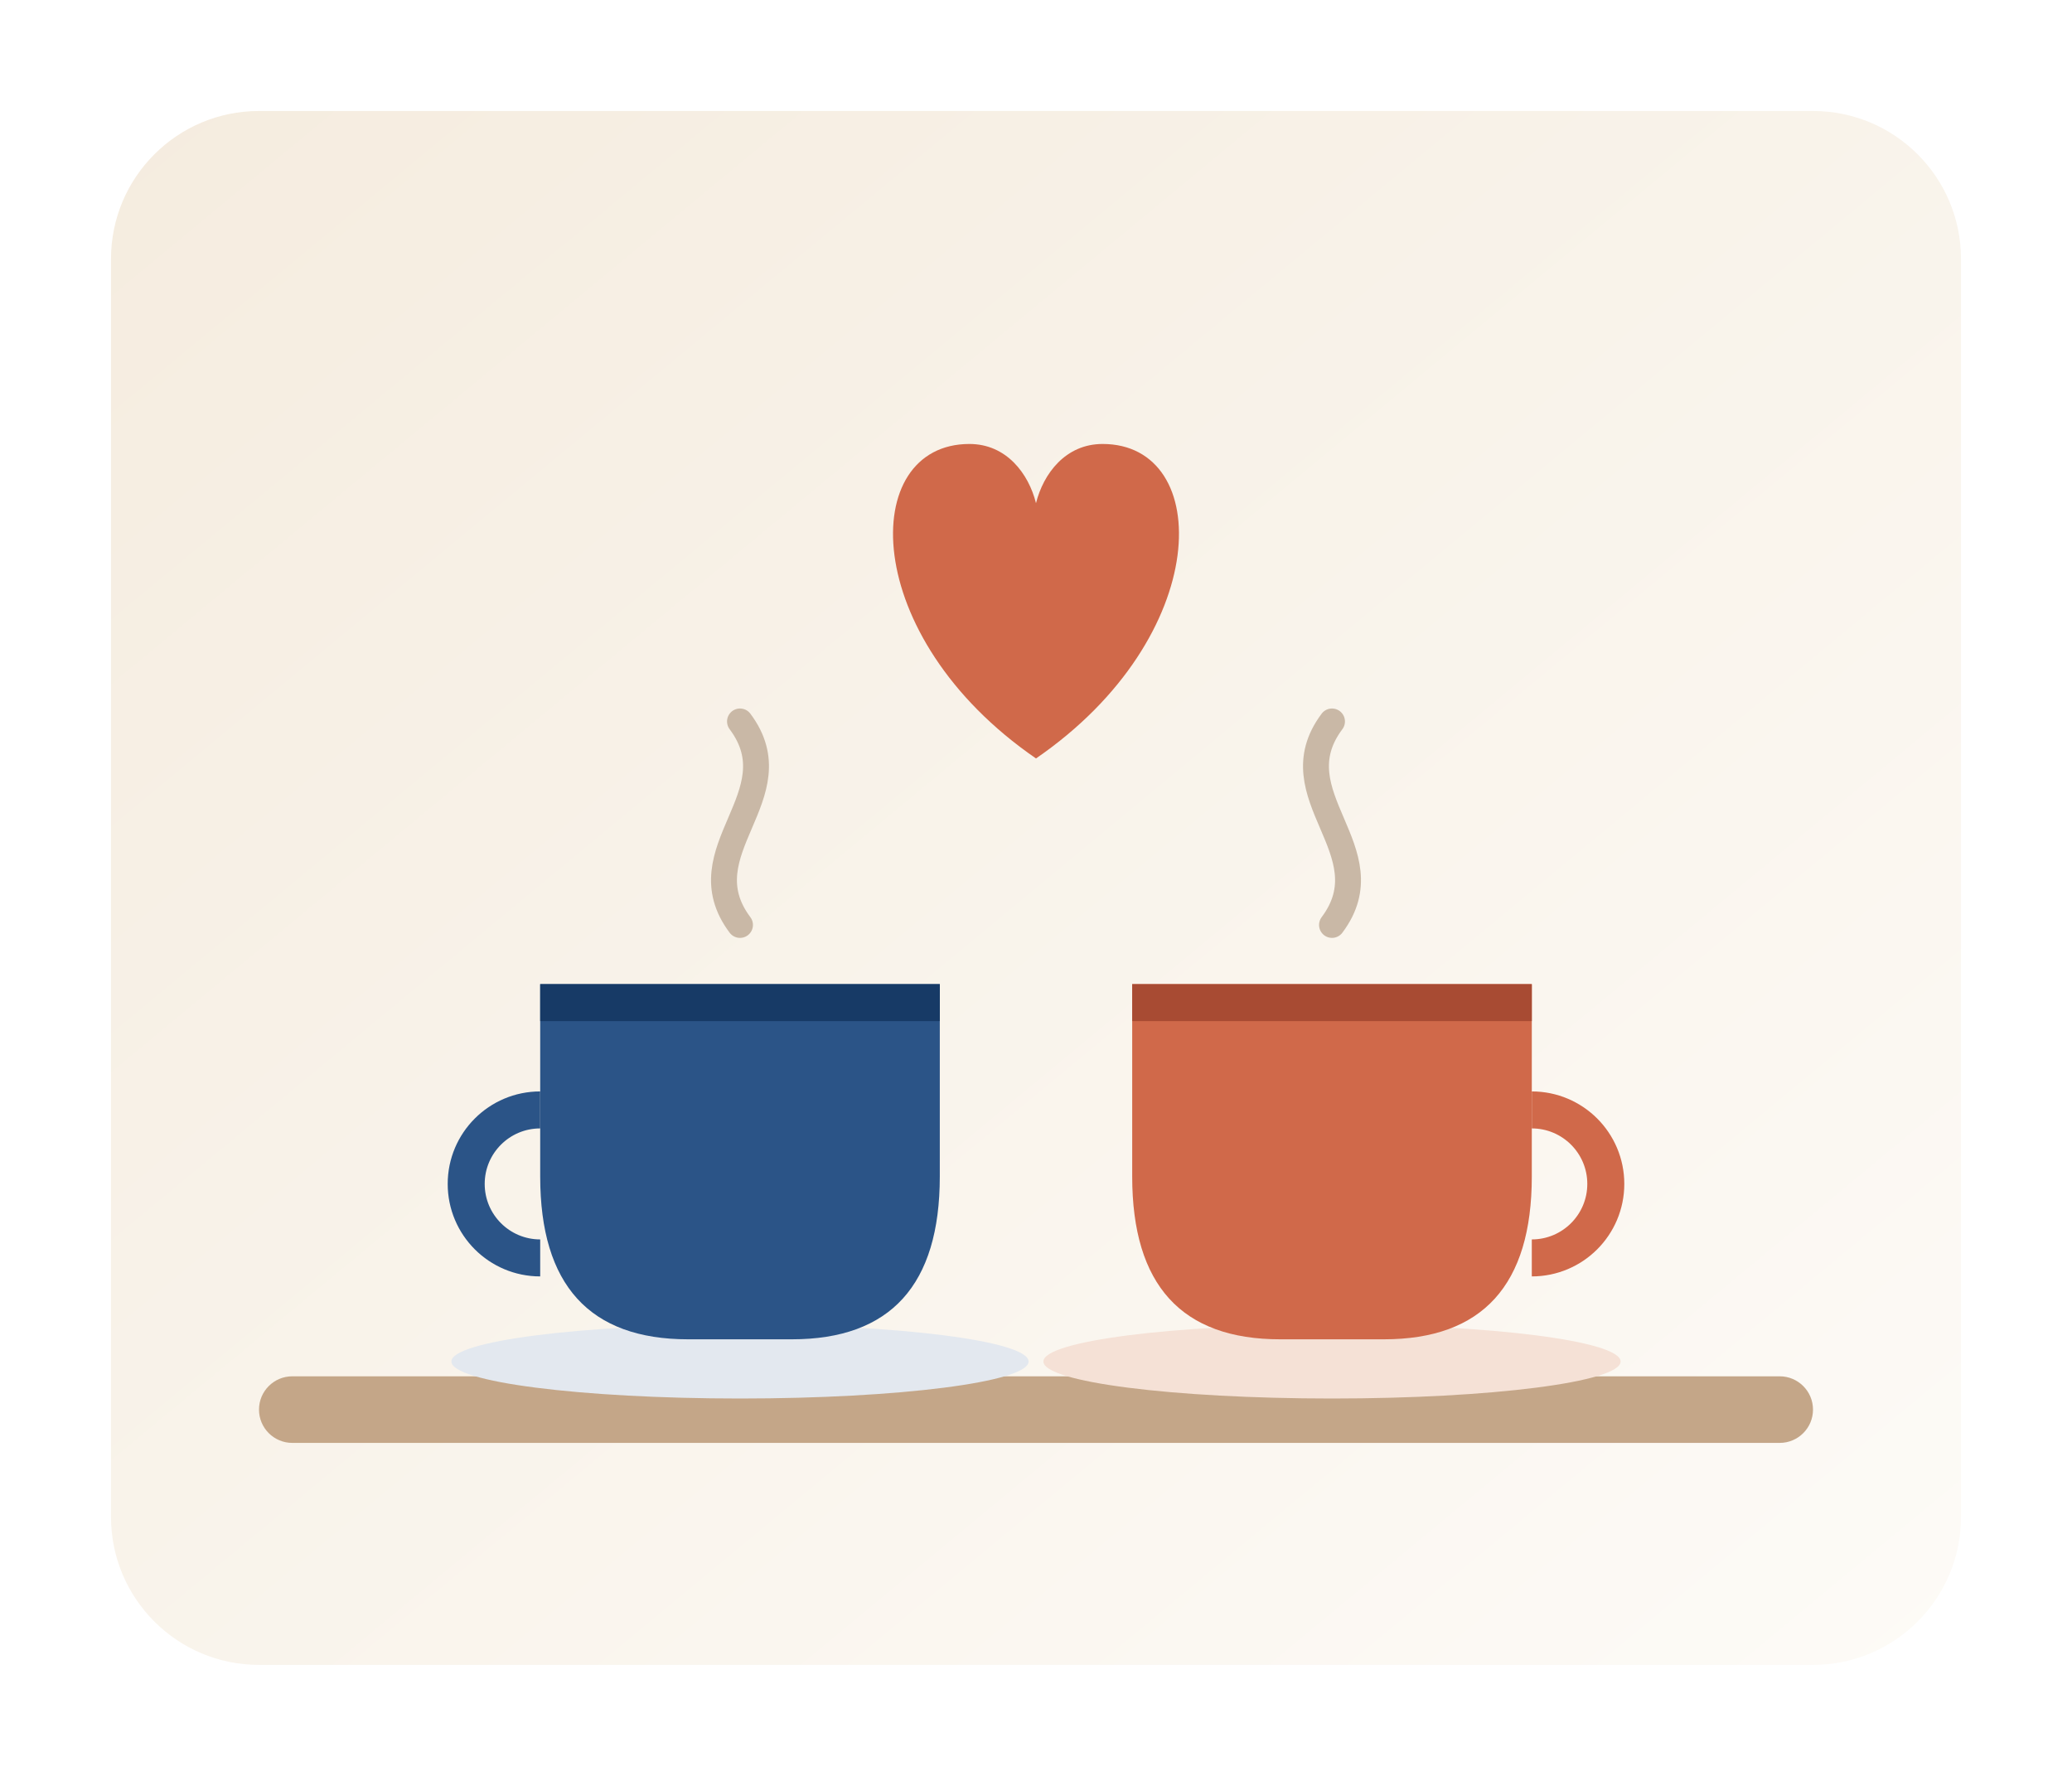
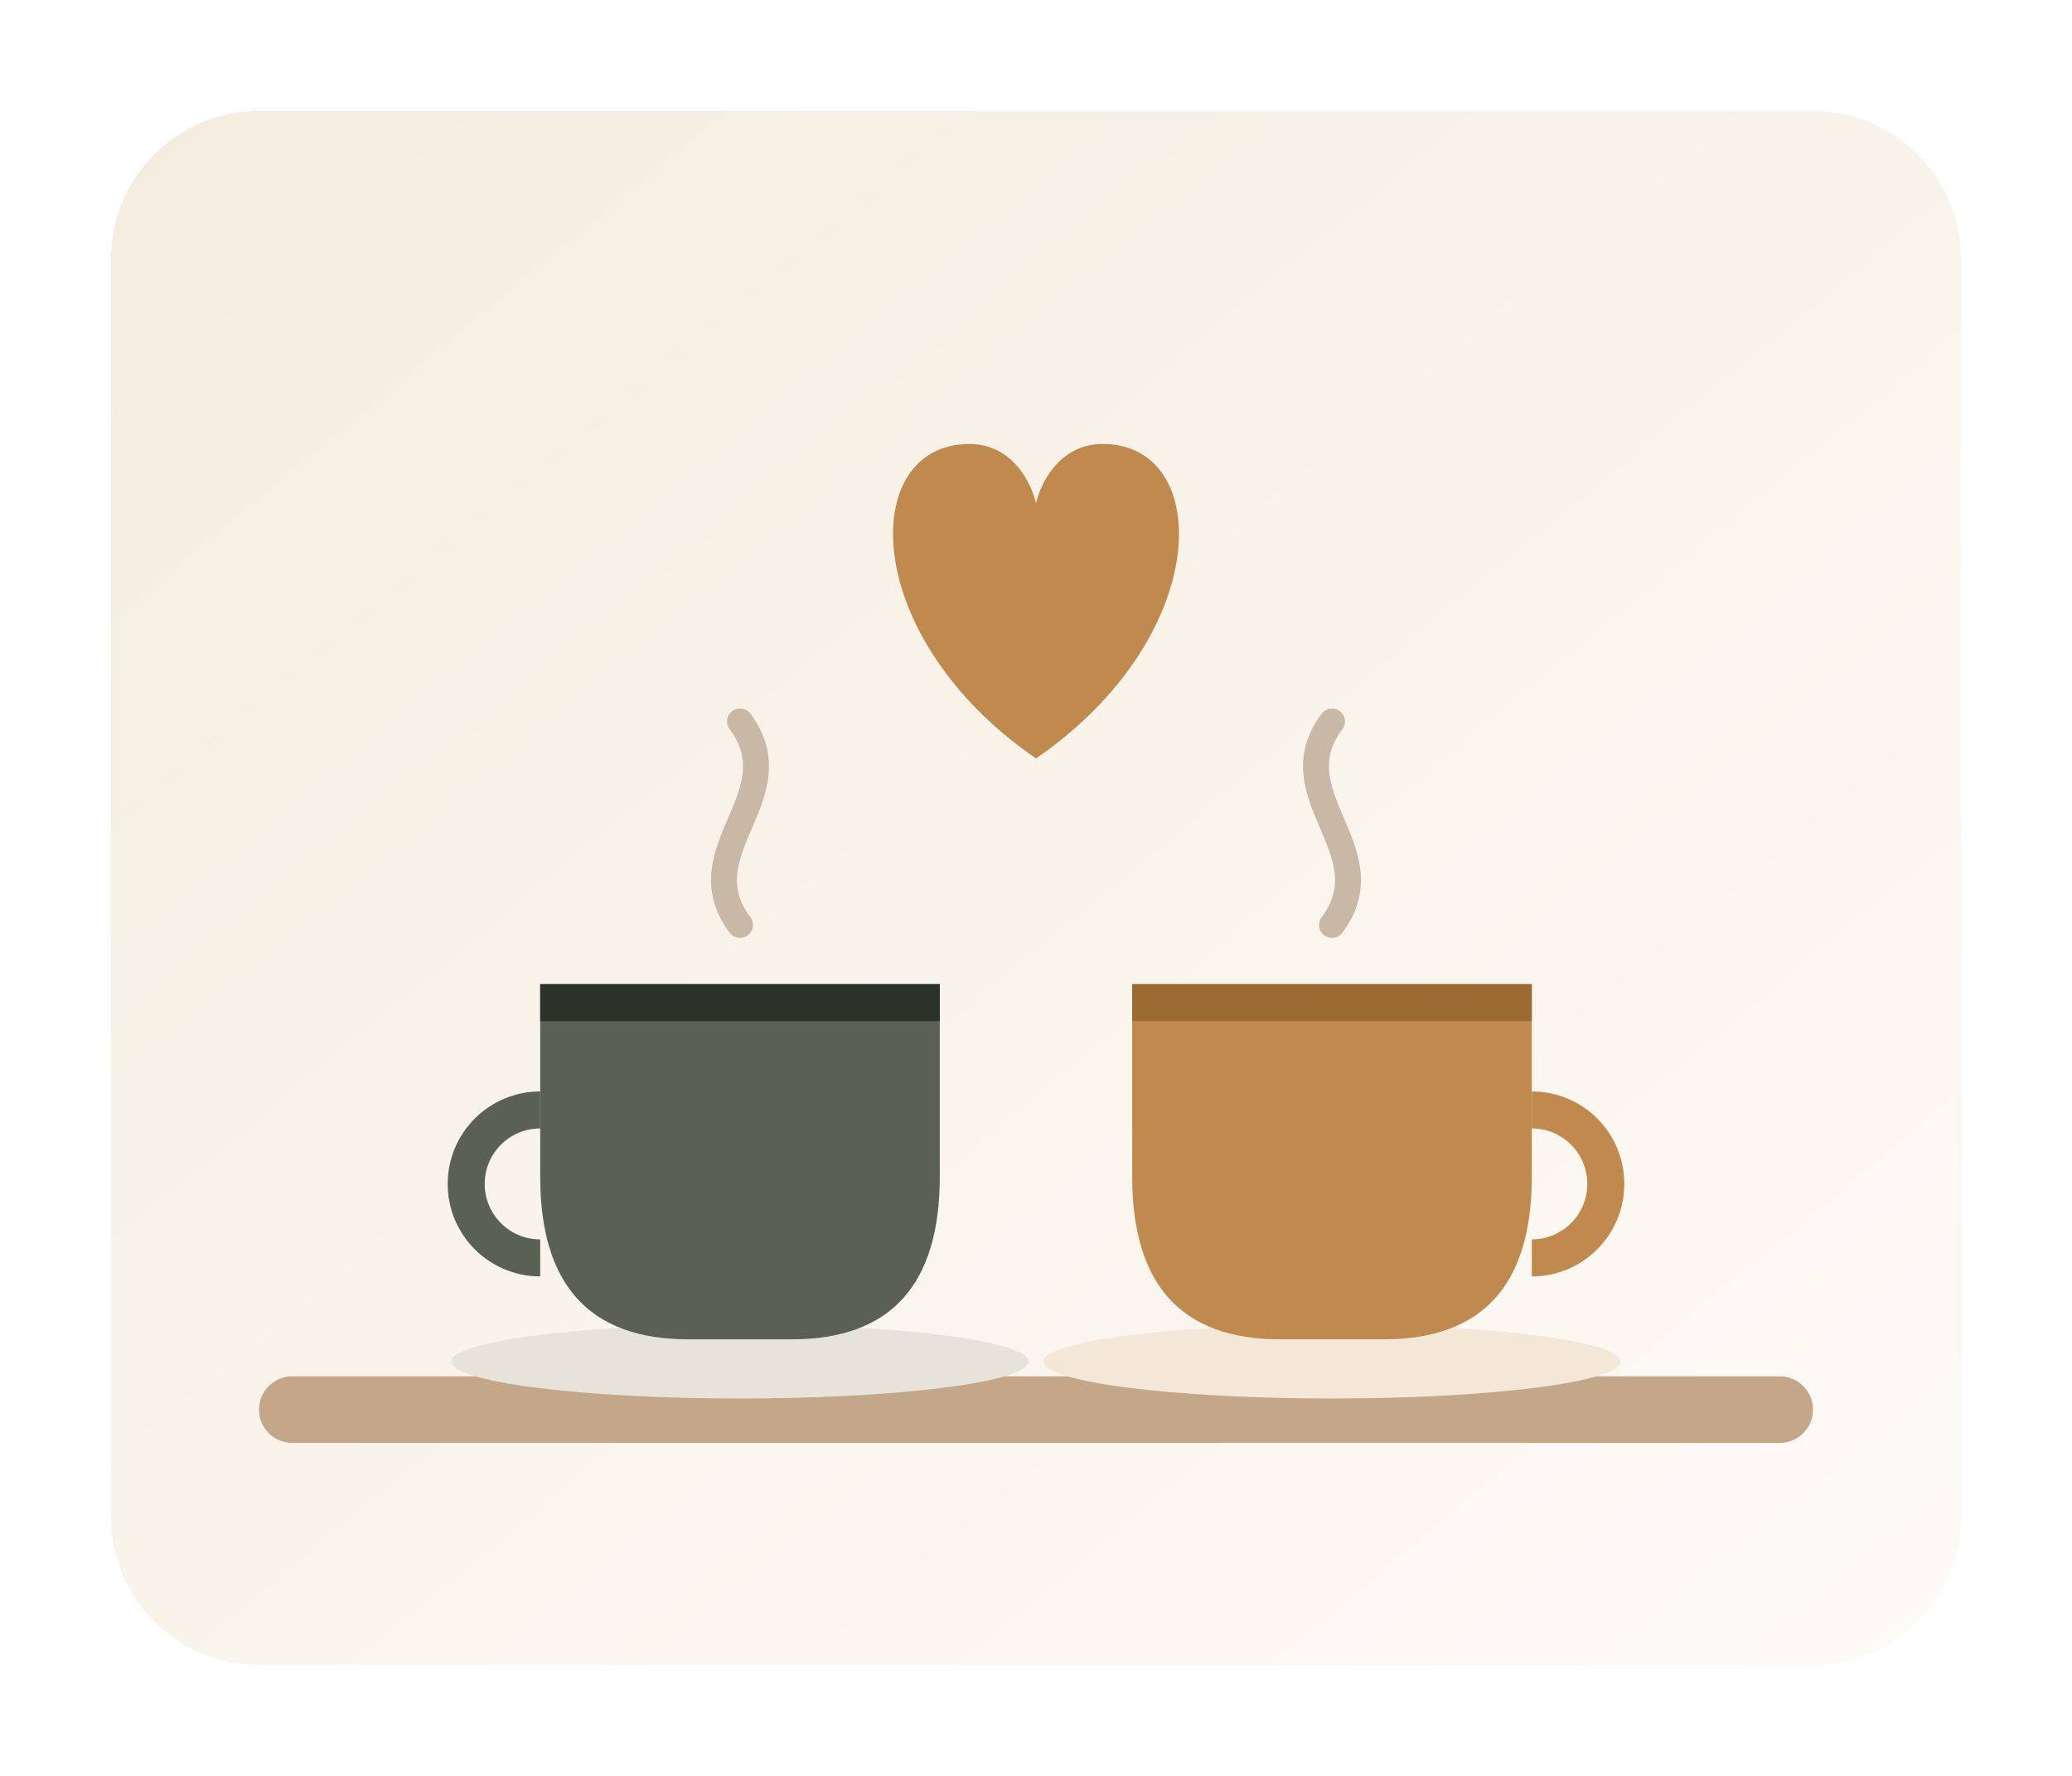
<svg xmlns="http://www.w3.org/2000/svg" viewBox="0 0 560 480" role="img" aria-label="Zwei Kaffeetassen, aus denen ein Herz aufsteigt: Zeit füreinander">
  <defs>
    <linearGradient id="bg2" x1="0" y1="0" x2="1" y2="1">
      <stop offset="0" stop-color="#f5ecdf" />
      <stop offset="1" stop-color="#fdfbf7" />
    </linearGradient>
  </defs>
  <rect x="30" y="30" width="500" height="420" rx="40" fill="url(#bg2)" />
  <path d="M200 250 C185 230 215 215 200 195 M360 250 C375 230 345 215 360 195" stroke="#c9b8a6" stroke-width="7" fill="none" stroke-linecap="round" />
-   <path d="M280 205 C232 172 232 120 262 120 C272 120 278 128 280 136 C282 128 288 120 298 120 C328 120 328 172 280 205 Z" fill="#d0694a" />
+   <path d="M280 205 C232 172 232 120 262 120 C272 120 278 128 280 136 C282 128 288 120 298 120 C328 120 328 172 280 205 Z" fill="#c08a4e" />
  <rect x="70" y="372" width="420" height="18" rx="9" fill="#c4a688" />
-   <ellipse cx="200" cy="368" rx="78" ry="10" fill="#e3e8ef" />
-   <path d="M146 300 a20 20 0 1 0 0 40" stroke="#2b5487" stroke-width="10" fill="none" />
-   <path d="M146 266 H254 V318 Q254 362 214 362 H186 Q146 362 146 318 Z" fill="#2b5487" />
-   <rect x="146" y="266" width="108" height="10" fill="#173a66" />
-   <ellipse cx="360" cy="368" rx="78" ry="10" fill="#f5e1d6" />
-   <path d="M414 300 a20 20 0 1 1 0 40" stroke="#d0694a" stroke-width="10" fill="none" />
-   <path d="M306 266 H414 V318 Q414 362 374 362 H346 Q306 362 306 318 Z" fill="#d0694a" />
-   <rect x="306" y="266" width="108" height="10" fill="#a84b33" />
+   <ellipse cx="200" cy="368" rx="78" ry="10" fill="#e6e3db" />
+   <path d="M146 300 a20 20 0 1 0 0 40" stroke="#5a6152" stroke-width="10" fill="none" />
+   <path d="M146 266 H254 V318 Q254 362 214 362 H186 Q146 362 146 318 Z" fill="#5a6152" />
+   <rect x="146" y="266" width="108" height="10" fill="#2b3328" />
+   <ellipse cx="360" cy="368" rx="78" ry="10" fill="#f3e8d8" />
+   <path d="M414 300 a20 20 0 1 1 0 40" stroke="#c08a4e" stroke-width="10" fill="none" />
+   <path d="M306 266 H414 V318 Q414 362 374 362 H346 Q306 362 306 318 Z" fill="#c08a4e" />
+   <rect x="306" y="266" width="108" height="10" fill="#9a6a32" />
</svg>
